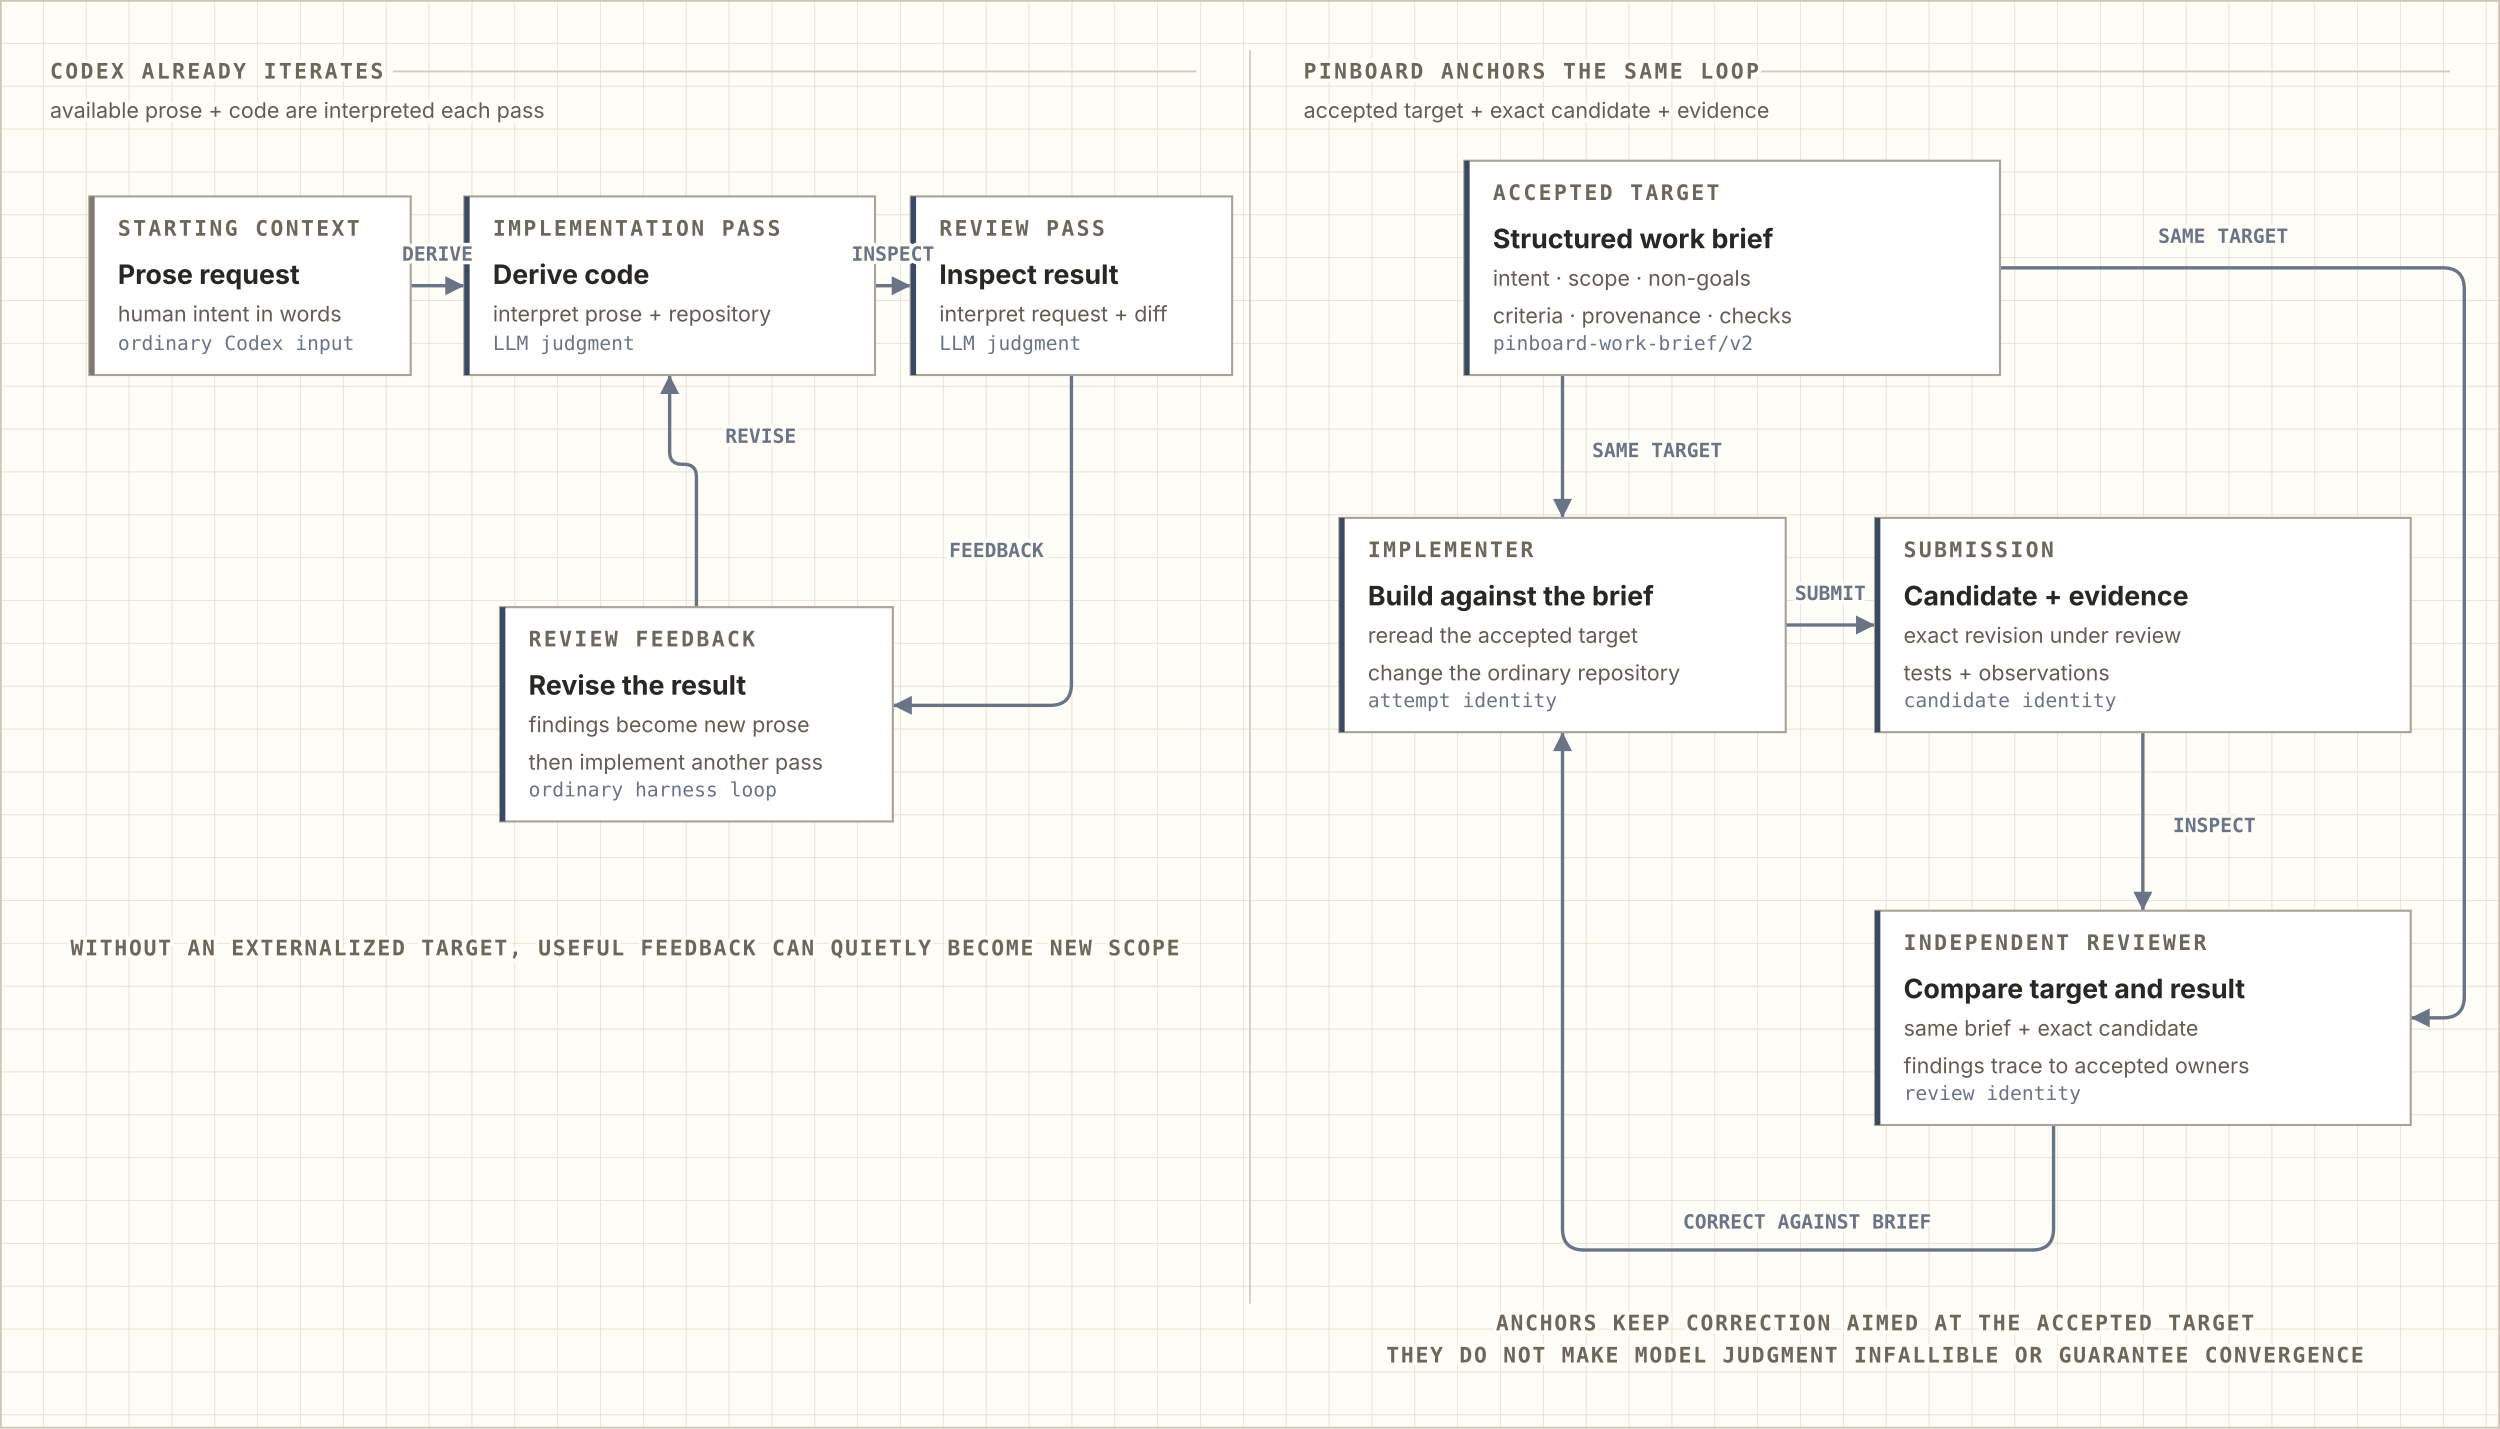
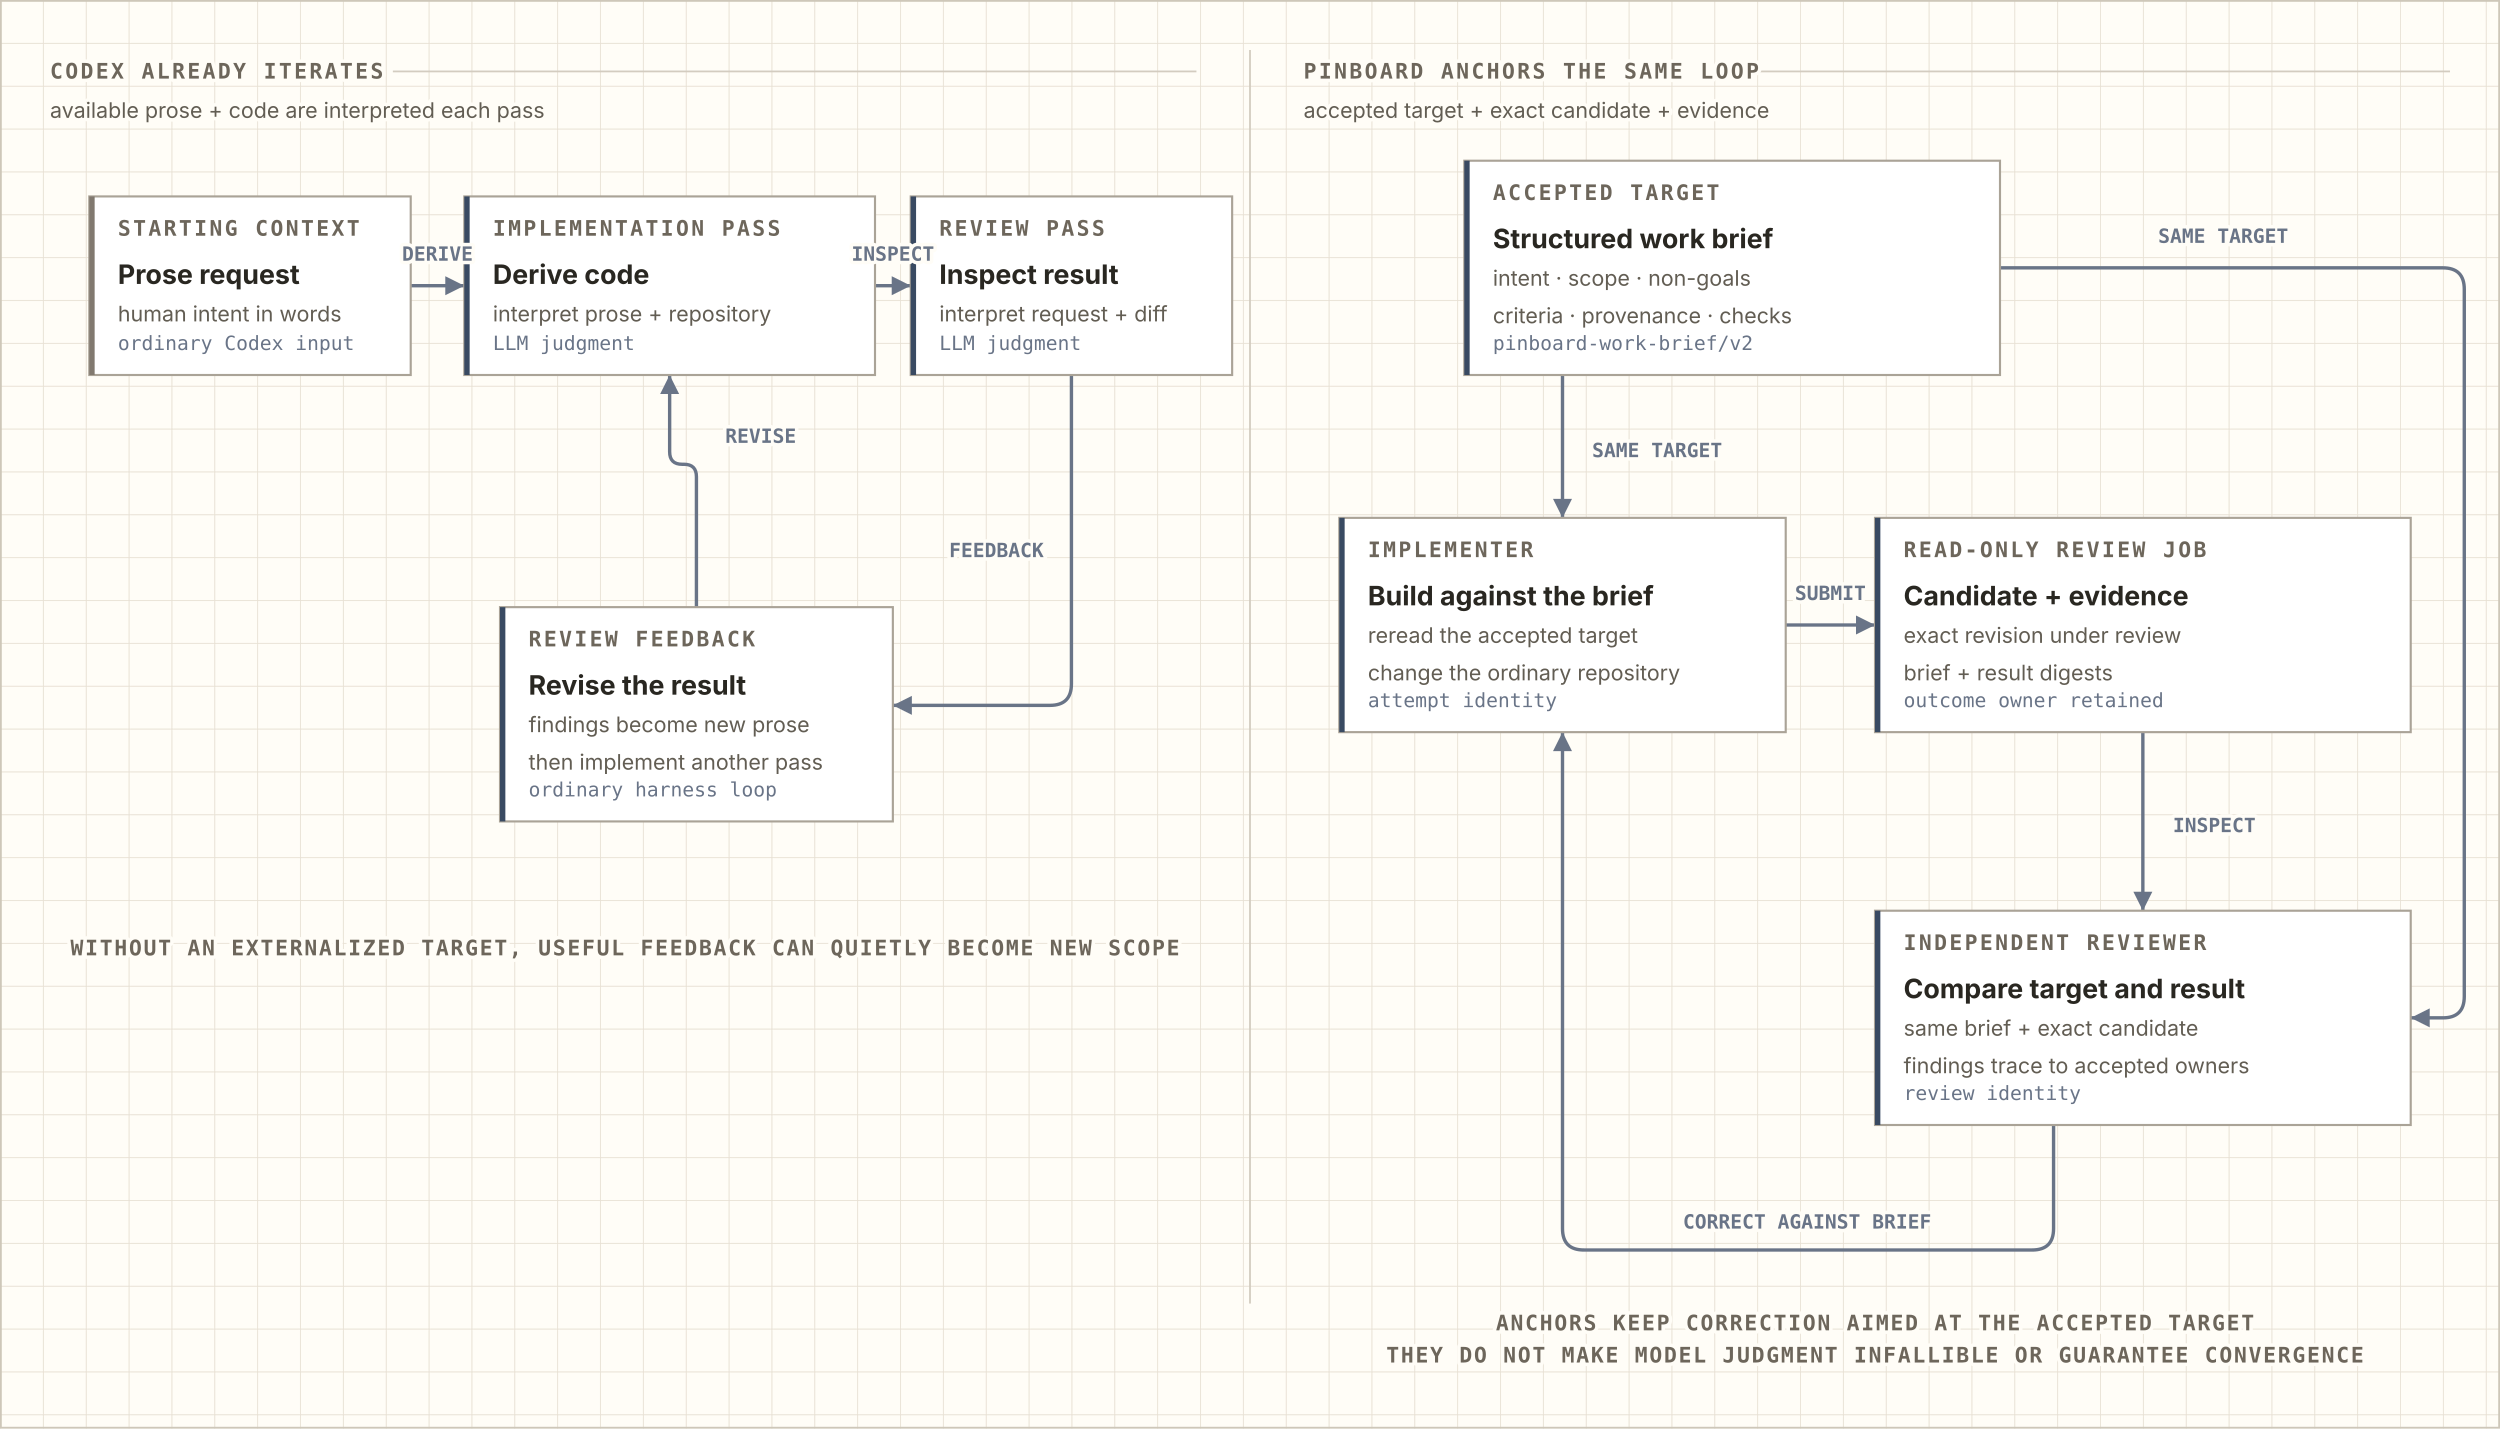
<svg xmlns="http://www.w3.org/2000/svg" role="img" aria-labelledby="title description" viewBox="0 0 1400 800">
  <defs>
    <pattern id="grid" width="24" height="24" patternUnits="userSpaceOnUse">
      <path d="M24 0H0V24" fill="none" stroke="#e8e1d5" stroke-width="1" />
    </pattern>
    <marker id="arrow" viewBox="0 0 10 10" refX="9" refY="5" markerWidth="7" markerHeight="7" orient="auto">
      <path d="M1 1L9 5L1 9Z" fill="#697487" />
    </marker>
    <style>
      text { font-family: ui-sans-serif, system-ui, -apple-system, BlinkMacSystemFont, "Segoe UI", sans-serif; fill: #292721; }
      .section-label, .box-label, .box-meta, .connector-label, .note-meta { font-family: ui-monospace, SFMono-Regular, Menlo, monospace; }
      .section-label, .box-label { font-size: 12px; font-weight: 700; letter-spacing: 0.11em; fill: #6d665b; }
      .section-subtitle { font-size: 12px; fill: #625d53; }
      .guide { stroke: #d3ccc0; stroke-width: 1; }
      .connector { fill: none; stroke: #697487; stroke-width: 1.9; stroke-linecap: round; }
      .connector-label { font-size: 11px; font-weight: 700; fill: #697487; }
      .box { fill: #fff; stroke: #aaa397; stroke-width: 1.2; }
      .box-title { font-size: 15px; font-weight: 700; }
      .box-body { font-size: 12px; fill: #625d53; }
      .box-meta { font-size: 11px; fill: #697487; }
      .note { fill: #625d53; }
      .note-meta { font-weight: 700; letter-spacing: 0.08em; fill: #6d665b; }
      .canvas-text { paint-order: stroke fill; stroke: #fffdf7; stroke-width: 4px; stroke-linejoin: round; }
    </style>
  </defs>
  <rect width="1400" height="800" fill="#fffdf7" />
  <rect width="1400" height="800" fill="url(#grid)" />
  <rect x="0.5" y="0.5" width="1399" height="799" fill="none" stroke="#cec7b9" />
  <line x1="220" y1="40" x2="670" y2="40" class="guide" />
  <line x1="980" y1="40" x2="1372" y2="40" class="guide" />
  <line x1="700" y1="28" x2="700" y2="730" class="guide" />
  <path d="M230 160L260 160" class="connector" marker-end="url(#arrow)" />
  <path d="M490 160L510 160" class="connector" marker-end="url(#arrow)" />
  <path d="M600 210L600 383Q600 395 588 395L500 395" class="connector" marker-end="url(#arrow)" />
  <path d="M390 340L390 267Q390 260 383 260L382 260Q375 260 375 253L375 210" class="connector" marker-end="url(#arrow)" />
  <path d="M875 210L875 290" class="connector" marker-end="url(#arrow)" />
  <path d="M1120 150L1368 150Q1380 150 1380 162L1380 558Q1380 570 1368 570L1350 570" class="connector" marker-end="url(#arrow)" />
  <path d="M1000 350L1050 350" class="connector" marker-end="url(#arrow)" />
  <path d="M1200 410L1200 510" class="connector" marker-end="url(#arrow)" />
  <path d="M1150 630L1150 688Q1150 700 1138 700L887 700Q875 700 875 688L875 410" class="connector" marker-end="url(#arrow)" />
  <rect x="50" y="110" width="180" height="100" class="box" />
  <rect x="50" y="110" width="3" height="100" fill="#81796f" />
  <rect x="260" y="110" width="230" height="100" class="box" />
  <rect x="260" y="110" width="3" height="100" fill="#394a62" />
  <rect x="510" y="110" width="180" height="100" class="box" />
  <rect x="510" y="110" width="3" height="100" fill="#394a62" />
  <rect x="280" y="340" width="220" height="120" class="box" />
  <rect x="280" y="340" width="3" height="120" fill="#394a62" />
  <rect x="820" y="90" width="300" height="120" class="box" />
  <rect x="820" y="90" width="3" height="120" fill="#394a62" />
  <rect x="750" y="290" width="250" height="120" class="box" />
  <rect x="750" y="290" width="3" height="120" fill="#394a62" />
  <rect x="1050" y="290" width="300" height="120" class="box" />
  <rect x="1050" y="290" width="3" height="120" fill="#394a62" />
  <rect x="1050" y="510" width="300" height="120" class="box" />
  <rect x="1050" y="510" width="3" height="120" fill="#394a62" />
  <text x="28" y="44" class="section-label canvas-text">CODEX ALREADY ITERATES</text>
  <text x="28" y="66" class="section-subtitle canvas-text">available prose + code are interpreted each pass</text>
  <text x="730" y="44" class="section-label canvas-text">PINBOARD ANCHORS THE SAME LOOP</text>
  <text x="730" y="66" class="section-subtitle canvas-text">accepted target + exact candidate + evidence</text>
  <text x="245" y="146" text-anchor="middle" class="connector-label canvas-text">DERIVE</text>
  <text x="500" y="146" text-anchor="middle" class="connector-label canvas-text">INSPECT</text>
  <text x="558" y="312" text-anchor="middle" class="connector-label canvas-text">FEEDBACK</text>
  <text x="426" y="248" text-anchor="middle" class="connector-label canvas-text">REVISE</text>
  <text x="928" y="256" text-anchor="middle" class="connector-label canvas-text">SAME TARGET</text>
  <text x="1245" y="136" text-anchor="middle" class="connector-label canvas-text">SAME TARGET</text>
  <text x="1025" y="336" text-anchor="middle" class="connector-label canvas-text">SUBMIT</text>
  <text x="1240" y="466" text-anchor="middle" class="connector-label canvas-text">INSPECT</text>
  <text x="1012" y="688" text-anchor="middle" class="connector-label canvas-text">CORRECT AGAINST BRIEF</text>
  <text x="66" y="132" class="box-label">STARTING CONTEXT</text>
  <text x="66" y="159" class="box-title">Prose request</text>
  <text x="66" y="180" class="box-body">human intent in words</text>
  <text x="66" y="196" class="box-meta">ordinary Codex input</text>
  <text x="276" y="132" class="box-label">IMPLEMENTATION PASS</text>
  <text x="276" y="159" class="box-title">Derive code</text>
  <text x="276" y="180" class="box-body">interpret prose + repository</text>
  <text x="276" y="196" class="box-meta">LLM judgment</text>
  <text x="526" y="132" class="box-label">REVIEW PASS</text>
  <text x="526" y="159" class="box-title">Inspect result</text>
  <text x="526" y="180" class="box-body">interpret request + diff</text>
  <text x="526" y="196" class="box-meta">LLM judgment</text>
  <text x="296" y="362" class="box-label">REVIEW FEEDBACK</text>
  <text x="296" y="389" class="box-title">Revise the result</text>
  <text x="296" y="410" class="box-body">findings become new prose</text>
  <text x="296" y="431" class="box-body">then implement another pass</text>
  <text x="296" y="446" class="box-meta">ordinary harness loop</text>
  <text x="836" y="112" class="box-label">ACCEPTED TARGET</text>
  <text x="836" y="139" class="box-title">Structured work brief</text>
  <text x="836" y="160" class="box-body">intent · scope · non-goals</text>
  <text x="836" y="181" class="box-body">criteria · provenance · checks</text>
  <text x="836" y="196" class="box-meta">pinboard-work-brief/v2</text>
  <text x="766" y="312" class="box-label">IMPLEMENTER</text>
  <text x="766" y="339" class="box-title">Build against the brief</text>
  <text x="766" y="360" class="box-body">reread the accepted target</text>
  <text x="766" y="381" class="box-body">change the ordinary repository</text>
  <text x="766" y="396" class="box-meta">attempt identity</text>
-   <text x="1066" y="312" class="box-label">SUBMISSION</text>
+   <text x="1066" y="312" class="box-label">READ-ONLY REVIEW JOB</text>
  <text x="1066" y="339" class="box-title">Candidate + evidence</text>
  <text x="1066" y="360" class="box-body">exact revision under review</text>
-   <text x="1066" y="381" class="box-body">tests + observations</text>
-   <text x="1066" y="396" class="box-meta">candidate identity</text>
+   <text x="1066" y="381" class="box-body">brief + result digests</text>
+   <text x="1066" y="396" class="box-meta">outcome owner retained</text>
  <text x="1066" y="532" class="box-label">INDEPENDENT REVIEWER</text>
  <text x="1066" y="559" class="box-title">Compare target and result</text>
  <text x="1066" y="580" class="box-body">same brief + exact candidate</text>
  <text x="1066" y="601" class="box-body">findings trace to accepted owners</text>
  <text x="1066" y="616" class="box-meta">review identity</text>
  <text x="350" y="535" text-anchor="middle" font-size="12" class="note-meta canvas-text">WITHOUT AN EXTERNALIZED TARGET, USEFUL FEEDBACK CAN QUIETLY BECOME NEW SCOPE</text>
  <text x="1050" y="745" text-anchor="middle" font-size="12" class="note-meta canvas-text">ANCHORS KEEP CORRECTION AIMED AT THE ACCEPTED TARGET</text>
  <text x="1050" y="763" text-anchor="middle" font-size="12" class="note-meta canvas-text">THEY DO NOT MAKE MODEL JUDGMENT INFALLIBLE OR GUARANTEE CONVERGENCE</text>
</svg>
